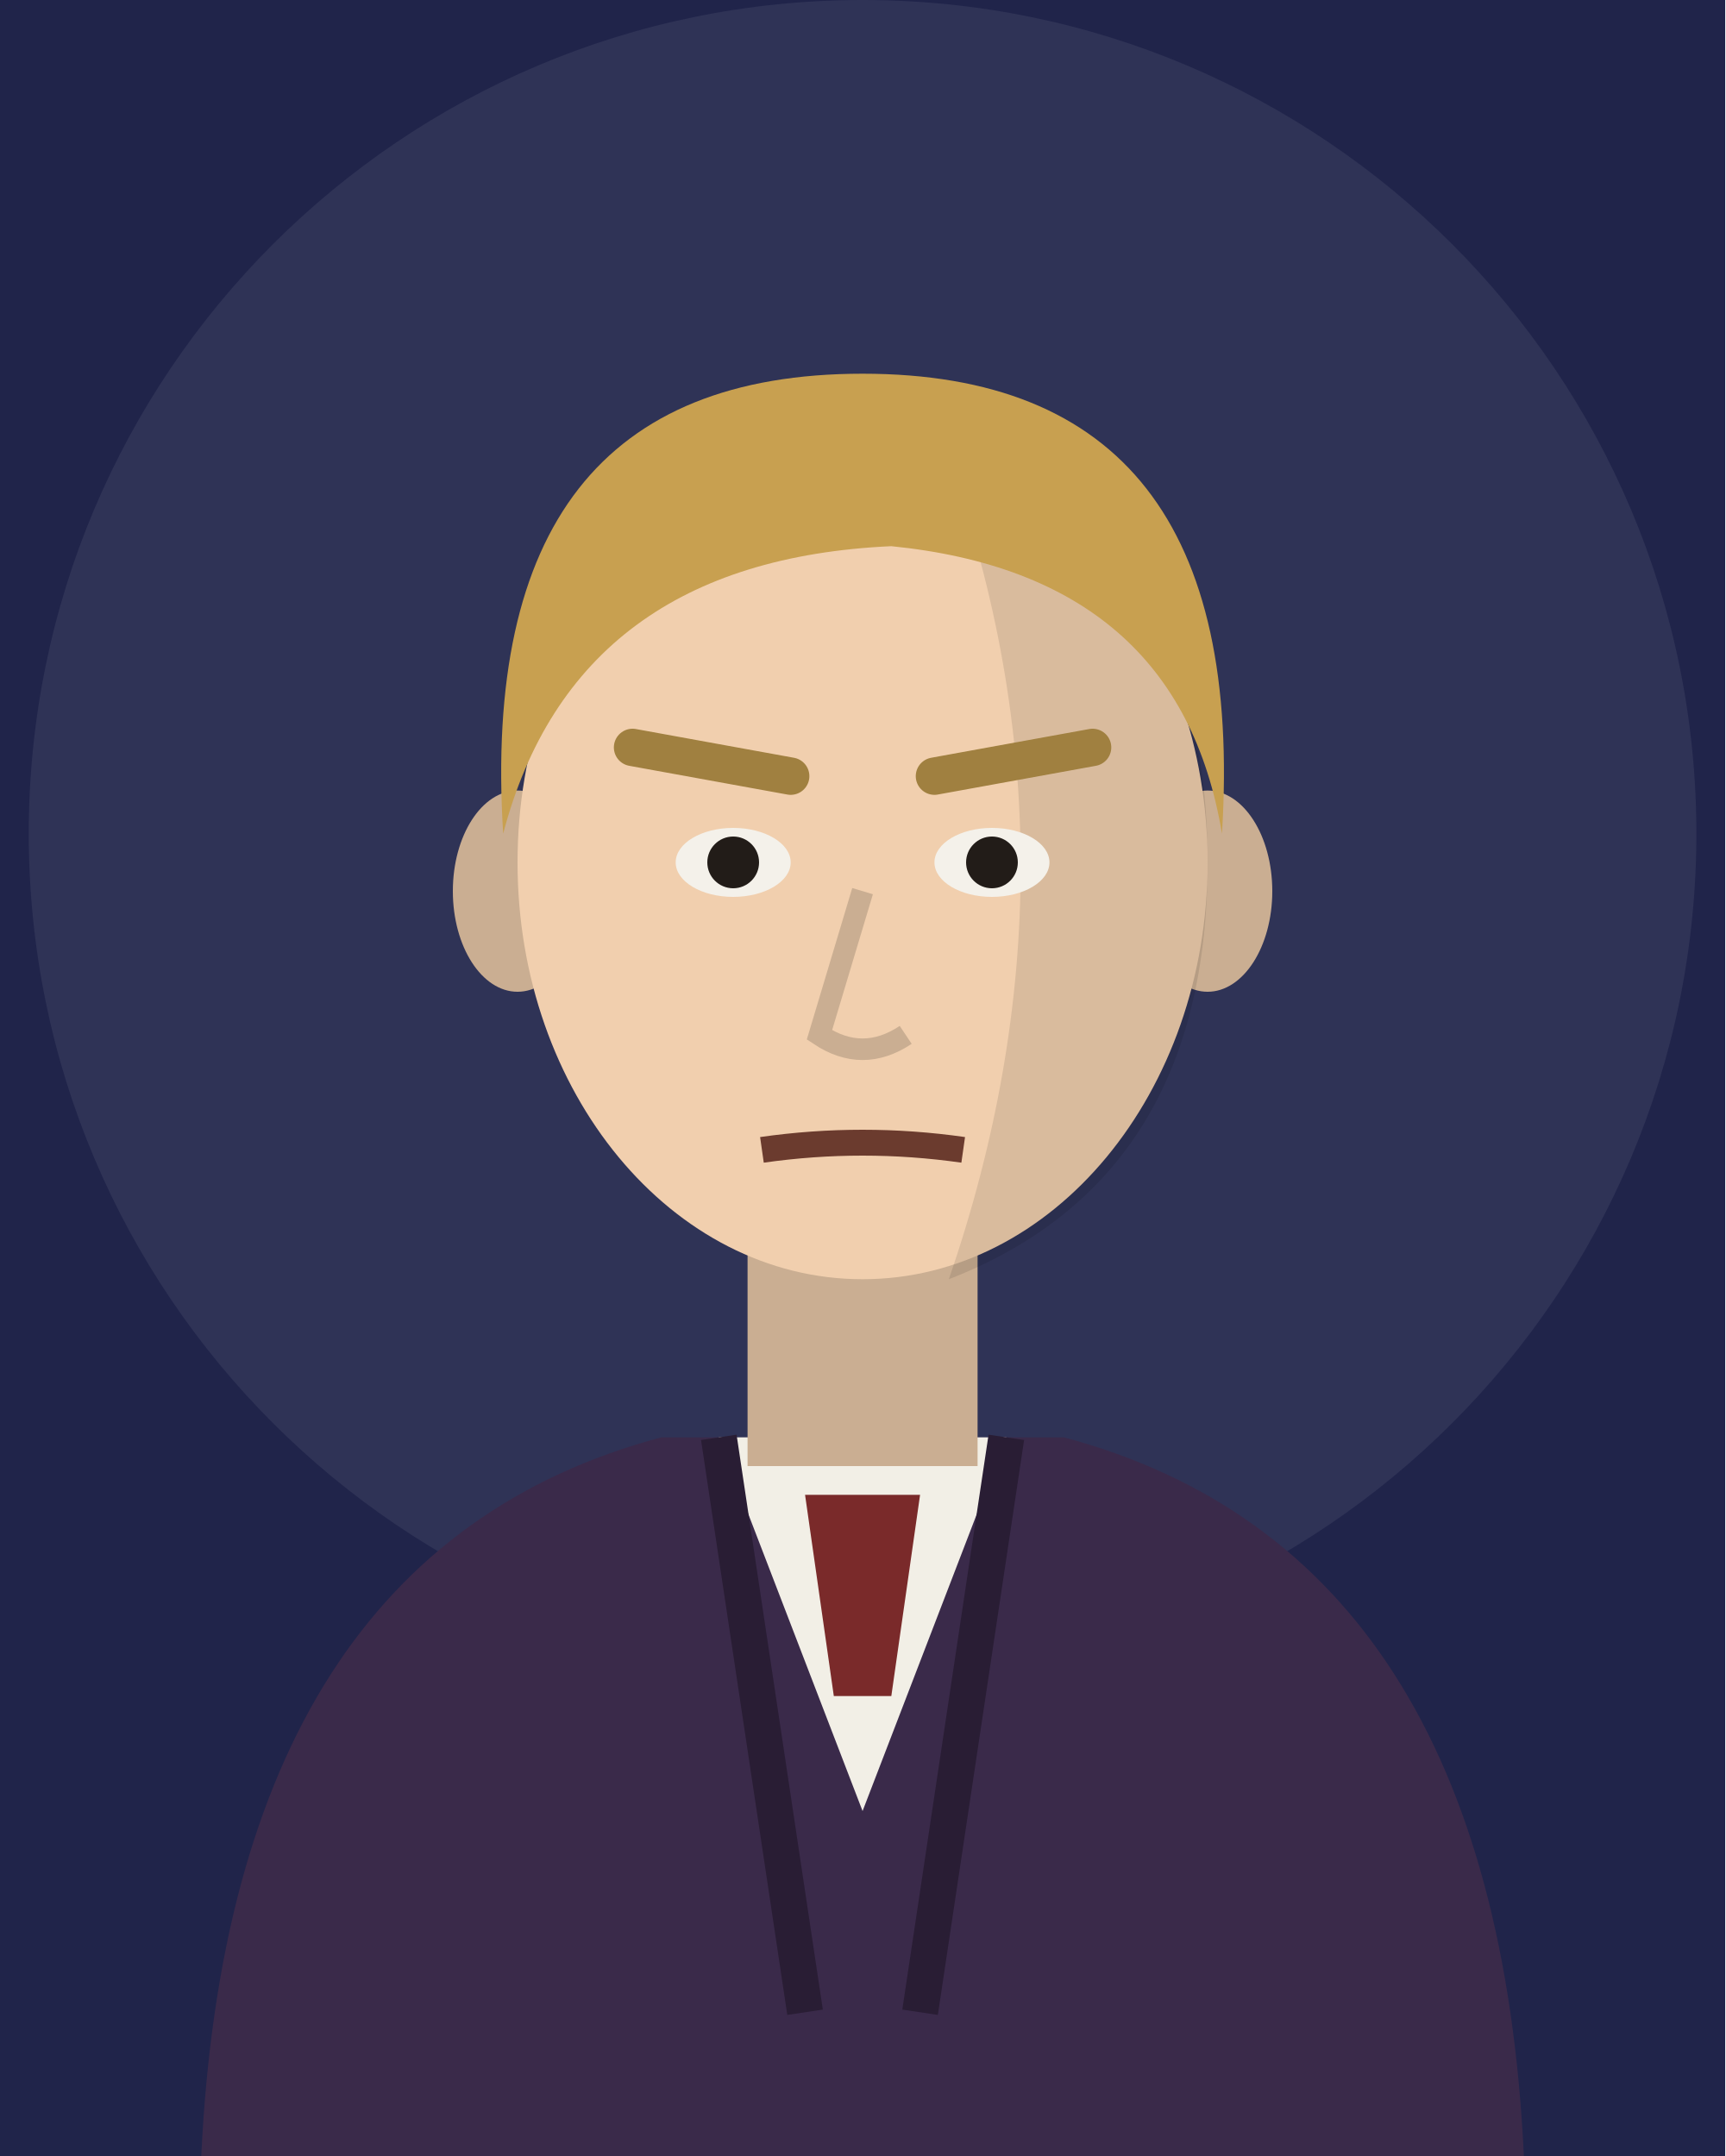
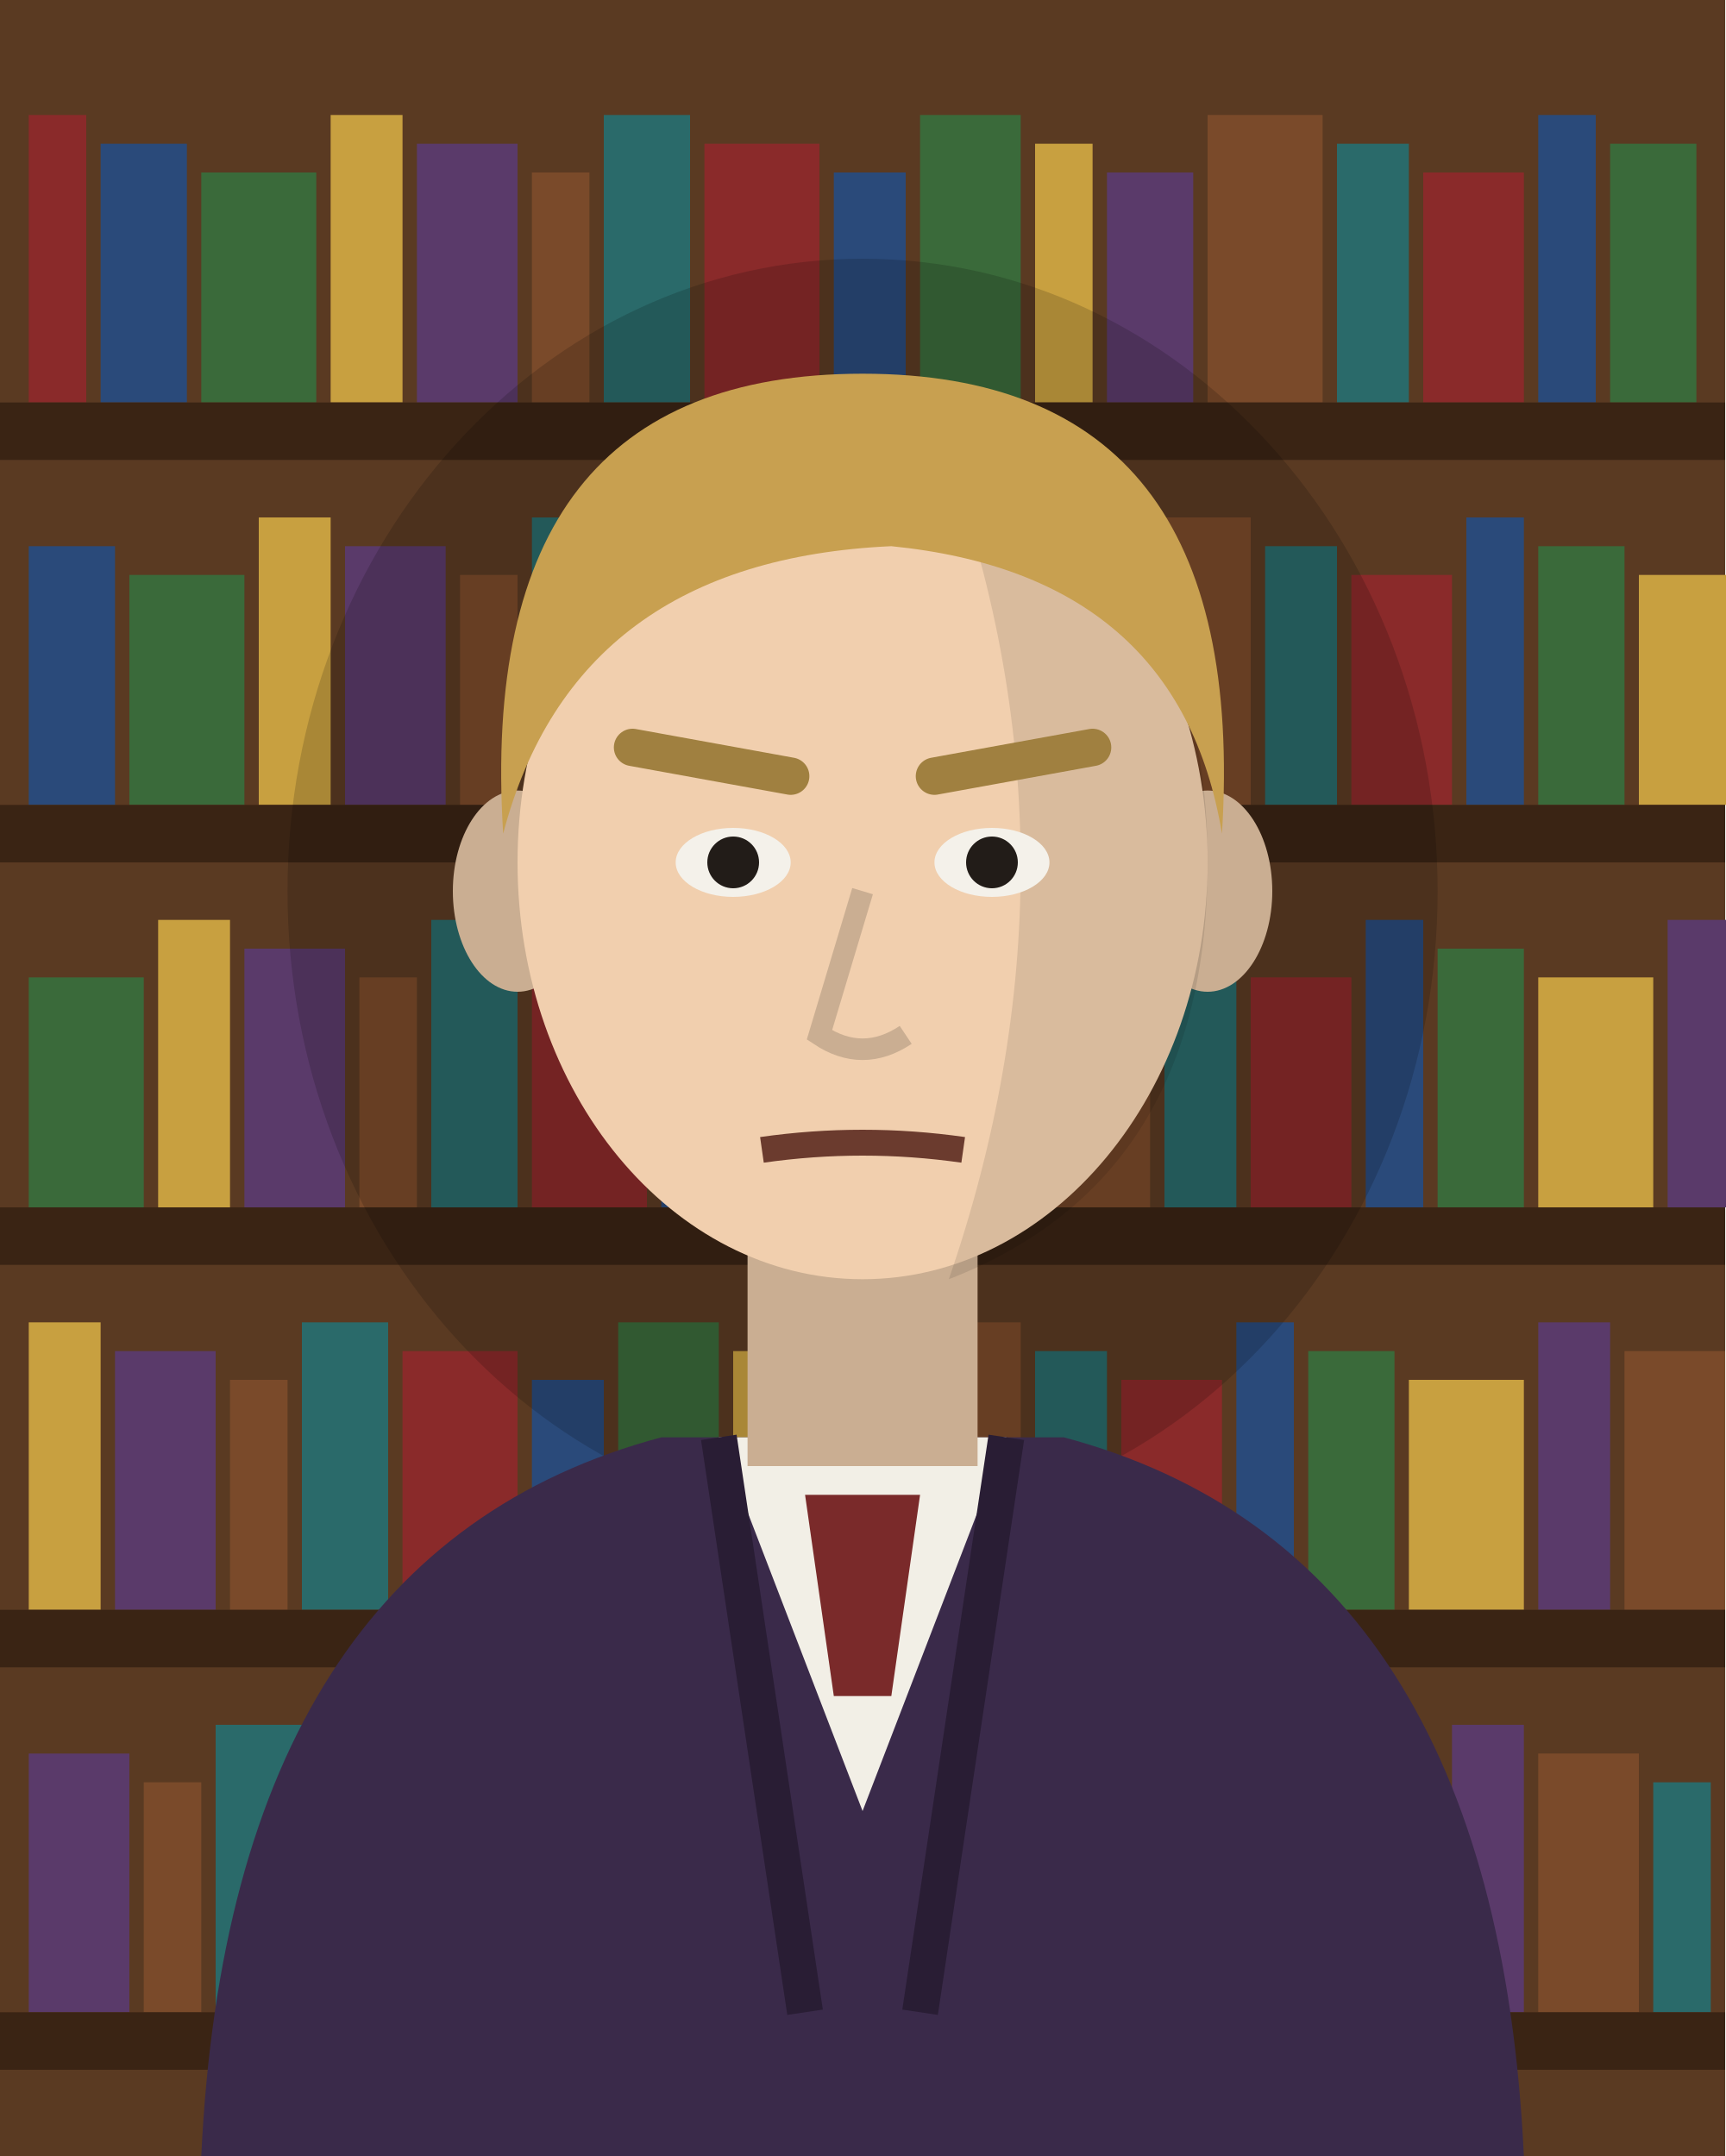
<svg xmlns="http://www.w3.org/2000/svg" viewBox="0 0 120 150" role="img" aria-label="Cecil Ward">
  <style>.fx{transform-box:fill-box;transform-origin:center}.tw{animation:tw 3s ease-in-out infinite}.pu{animation:pu 4s ease-in-out infinite}@keyframes tw{50%{opacity:.25}}@keyframes pu{50%{opacity:.55}}@keyframes spin{to{transform:rotate(360deg)}}@media (prefers-reduced-motion:reduce){*{animation:none!important}}</style>
-   <rect width="120" height="150" fill="#20244a" />
-   <circle cx="60" cy="58" r="58" fill="#fff" opacity=".07" />
+   <rect width="120" height="150" fill="#5a3a22" />
+   <rect x="2" y="8" width="4" height="20" fill="#8a2a2a" transform="translate(0,0)" />
+   <rect x="7" y="8" width="6" height="18" fill="#2a4a7a" transform="translate(0,2)" />
+   <rect x="14" y="8" width="8" height="16" fill="#3a6a3a" transform="translate(0,4)" />
+   <rect x="23" y="8" width="5" height="20" fill="#c8a040" transform="translate(0,0)" />
+   <rect x="29" y="8" width="7" height="18" fill="#5a3a6a" transform="translate(0,2)" />
+   <rect x="37" y="8" width="4" height="16" fill="#7a4a2a" transform="translate(0,4)" />
+   <rect x="42" y="8" width="6" height="20" fill="#2a6a6a" transform="translate(0,0)" />
+   <rect x="49" y="8" width="8" height="18" fill="#8a2a2a" transform="translate(0,2)" />
+   <rect x="58" y="8" width="5" height="16" fill="#2a4a7a" transform="translate(0,4)" />
+   <rect x="64" y="8" width="7" height="20" fill="#3a6a3a" transform="translate(0,0)" />
+   <rect x="72" y="8" width="4" height="18" fill="#c8a040" transform="translate(0,2)" />
+   <rect x="77" y="8" width="6" height="16" fill="#5a3a6a" transform="translate(0,4)" />
+   <rect x="84" y="8" width="8" height="20" fill="#7a4a2a" transform="translate(0,0)" />
+   <rect x="93" y="8" width="5" height="18" fill="#2a6a6a" transform="translate(0,2)" />
+   <rect x="99" y="8" width="7" height="16" fill="#8a2a2a" transform="translate(0,4)" />
+   <rect x="107" y="8" width="4" height="20" fill="#2a4a7a" transform="translate(0,0)" />
+   <rect x="112" y="8" width="6" height="18" fill="#3a6a3a" transform="translate(0,2)" />
+   <rect x="0" y="28" width="120" height="4" fill="#3a2414" />
+   <rect x="2" y="36" width="6" height="18" fill="#2a4a7a" transform="translate(0,2)" />
+   <rect x="9" y="36" width="8" height="16" fill="#3a6a3a" transform="translate(0,4)" />
+   <rect x="18" y="36" width="5" height="20" fill="#c8a040" transform="translate(0,0)" />
+   <rect x="24" y="36" width="7" height="18" fill="#5a3a6a" transform="translate(0,2)" />
+   <rect x="32" y="36" width="4" height="16" fill="#7a4a2a" transform="translate(0,4)" />
+   <rect x="37" y="36" width="6" height="20" fill="#2a6a6a" transform="translate(0,0)" />
+   <rect x="44" y="36" width="8" height="18" fill="#8a2a2a" transform="translate(0,2)" />
+   <rect x="53" y="36" width="5" height="16" fill="#2a4a7a" transform="translate(0,4)" />
+   <rect x="59" y="36" width="7" height="20" fill="#3a6a3a" transform="translate(0,0)" />
+   <rect x="67" y="36" width="4" height="18" fill="#c8a040" transform="translate(0,2)" />
+   <rect x="72" y="36" width="6" height="16" fill="#5a3a6a" transform="translate(0,4)" />
+   <rect x="79" y="36" width="8" height="20" fill="#7a4a2a" transform="translate(0,0)" />
+   <rect x="88" y="36" width="5" height="18" fill="#2a6a6a" transform="translate(0,2)" />
+   <rect x="94" y="36" width="7" height="16" fill="#8a2a2a" transform="translate(0,4)" />
+   <rect x="102" y="36" width="4" height="20" fill="#2a4a7a" transform="translate(0,0)" />
+   <rect x="107" y="36" width="6" height="18" fill="#3a6a3a" transform="translate(0,2)" />
+   <rect x="114" y="36" width="8" height="16" fill="#c8a040" transform="translate(0,4)" />
+   <rect x="0" y="56" width="120" height="4" fill="#3a2414" />
+   <rect x="2" y="64" width="8" height="16" fill="#3a6a3a" transform="translate(0,4)" />
+   <rect x="11" y="64" width="5" height="20" fill="#c8a040" transform="translate(0,0)" />
+   <rect x="17" y="64" width="7" height="18" fill="#5a3a6a" transform="translate(0,2)" />
+   <rect x="25" y="64" width="4" height="16" fill="#7a4a2a" transform="translate(0,4)" />
+   <rect x="30" y="64" width="6" height="20" fill="#2a6a6a" transform="translate(0,0)" />
+   <rect x="37" y="64" width="8" height="18" fill="#8a2a2a" transform="translate(0,2)" />
+   <rect x="46" y="64" width="5" height="16" fill="#2a4a7a" transform="translate(0,4)" />
+   <rect x="52" y="64" width="7" height="20" fill="#3a6a3a" transform="translate(0,0)" />
+   <rect x="60" y="64" width="4" height="18" fill="#c8a040" transform="translate(0,2)" />
+   <rect x="65" y="64" width="6" height="16" fill="#5a3a6a" transform="translate(0,4)" />
+   <rect x="72" y="64" width="8" height="20" fill="#7a4a2a" transform="translate(0,0)" />
+   <rect x="81" y="64" width="5" height="18" fill="#2a6a6a" transform="translate(0,2)" />
+   <rect x="87" y="64" width="7" height="16" fill="#8a2a2a" transform="translate(0,4)" />
+   <rect x="95" y="64" width="4" height="20" fill="#2a4a7a" transform="translate(0,0)" />
+   <rect x="100" y="64" width="6" height="18" fill="#3a6a3a" transform="translate(0,2)" />
+   <rect x="107" y="64" width="8" height="16" fill="#c8a040" transform="translate(0,4)" />
+   <rect x="116" y="64" width="5" height="20" fill="#5a3a6a" transform="translate(0,0)" />
+   <rect x="0" y="84" width="120" height="4" fill="#3a2414" />
+   <rect x="2" y="92" width="5" height="20" fill="#c8a040" transform="translate(0,0)" />
+   <rect x="8" y="92" width="7" height="18" fill="#5a3a6a" transform="translate(0,2)" />
+   <rect x="16" y="92" width="4" height="16" fill="#7a4a2a" transform="translate(0,4)" />
+   <rect x="21" y="92" width="6" height="20" fill="#2a6a6a" transform="translate(0,0)" />
+   <rect x="28" y="92" width="8" height="18" fill="#8a2a2a" transform="translate(0,2)" />
+   <rect x="37" y="92" width="5" height="16" fill="#2a4a7a" transform="translate(0,4)" />
+   <rect x="43" y="92" width="7" height="20" fill="#3a6a3a" transform="translate(0,0)" />
+   <rect x="51" y="92" width="4" height="18" fill="#c8a040" transform="translate(0,2)" />
+   <rect x="56" y="92" width="6" height="16" fill="#5a3a6a" transform="translate(0,4)" />
+   <rect x="63" y="92" width="8" height="20" fill="#7a4a2a" transform="translate(0,0)" />
+   <rect x="72" y="92" width="5" height="18" fill="#2a6a6a" transform="translate(0,2)" />
+   <rect x="78" y="92" width="7" height="16" fill="#8a2a2a" transform="translate(0,4)" />
+   <rect x="86" y="92" width="4" height="20" fill="#2a4a7a" transform="translate(0,0)" />
+   <rect x="91" y="92" width="6" height="18" fill="#3a6a3a" transform="translate(0,2)" />
+   <rect x="98" y="92" width="8" height="16" fill="#c8a040" transform="translate(0,4)" />
+   <rect x="107" y="92" width="5" height="20" fill="#5a3a6a" transform="translate(0,0)" />
+   <rect x="113" y="92" width="7" height="18" fill="#7a4a2a" transform="translate(0,2)" />
+   <rect x="0" y="112" width="120" height="4" fill="#3a2414" />
+   <rect x="2" y="120" width="7" height="18" fill="#5a3a6a" transform="translate(0,2)" />
+   <rect x="10" y="120" width="4" height="16" fill="#7a4a2a" transform="translate(0,4)" />
+   <rect x="15" y="120" width="6" height="20" fill="#2a6a6a" transform="translate(0,0)" />
+   <rect x="22" y="120" width="8" height="18" fill="#8a2a2a" transform="translate(0,2)" />
+   <rect x="31" y="120" width="5" height="16" fill="#2a4a7a" transform="translate(0,4)" />
+   <rect x="37" y="120" width="7" height="20" fill="#3a6a3a" transform="translate(0,0)" />
+   <rect x="45" y="120" width="4" height="18" fill="#c8a040" transform="translate(0,2)" />
+   <rect x="50" y="120" width="6" height="16" fill="#5a3a6a" transform="translate(0,4)" />
+   <rect x="57" y="120" width="8" height="20" fill="#7a4a2a" transform="translate(0,0)" />
+   <rect x="66" y="120" width="5" height="18" fill="#2a6a6a" transform="translate(0,2)" />
+   <rect x="72" y="120" width="7" height="16" fill="#8a2a2a" transform="translate(0,4)" />
+   <rect x="80" y="120" width="4" height="20" fill="#2a4a7a" transform="translate(0,0)" />
+   <rect x="85" y="120" width="6" height="18" fill="#3a6a3a" transform="translate(0,2)" />
+   <rect x="92" y="120" width="8" height="16" fill="#c8a040" transform="translate(0,4)" />
+   <rect x="101" y="120" width="5" height="20" fill="#5a3a6a" transform="translate(0,0)" />
+   <rect x="107" y="120" width="7" height="18" fill="#7a4a2a" transform="translate(0,2)" />
+   <rect x="115" y="120" width="4" height="16" fill="#2a6a6a" transform="translate(0,4)" />
+   <rect x="0" y="140" width="120" height="4" fill="#3a2414" />
+   <ellipse cx="60" cy="62" rx="40" ry="44" fill="#000" opacity=".16" />
  <path d="M14 150 Q16 108 46 100 H74 Q104 108 106 150Z" fill="#3a2a4a" />
  <path d="M50 100 L60 126 L70 100Z" fill="#f2efe6" />
  <path d="M56 104 L64 104 L62 118 L58 118Z" fill="#7a2a2a" />
  <path d="M50 100 L56 140 M70 100 L64 140" stroke="#291d34" stroke-width="2.5" />
  <rect x="52" y="86" width="16" height="16" fill="#caae92" />
  <ellipse cx="36" cy="62" rx="4.5" ry="7" fill="#caae92" />
  <ellipse cx="84" cy="62" rx="4.5" ry="7" fill="#caae92" />
  <ellipse cx="60" cy="60" rx="24" ry="29" fill="#f1cfae" />
  <path d="M66 32 Q84 38 84 60 Q84 82 66 89 Q76 60 66 32Z" fill="#000" opacity=".1" />
  <path d="M35 58 Q33 26 60 26 Q87 26 85 58 Q82 40 62 38 Q40 39 35 58Z" fill="#c8a050" />
  <path d="M44 52 L55 54 M65 54 L76 52" stroke="#a08040" stroke-width="2.6" stroke-linecap="round" />
  <ellipse cx="51" cy="60" rx="4" ry="2.4" fill="#f4f1ea" />
  <circle cx="51" cy="60" r="1.8" fill="#221c18" />
  <ellipse cx="69" cy="60" rx="4" ry="2.4" fill="#f4f1ea" />
  <circle cx="69" cy="60" r="1.8" fill="#221c18" />
  <path d="M60 62 L57 72 Q60 74 63 72" fill="none" stroke="#caae92" stroke-width="1.5" />
  <path d="M53 80 Q60 79 67 80" stroke="#6b3b2e" stroke-width="1.8" fill="none" />
</svg>
